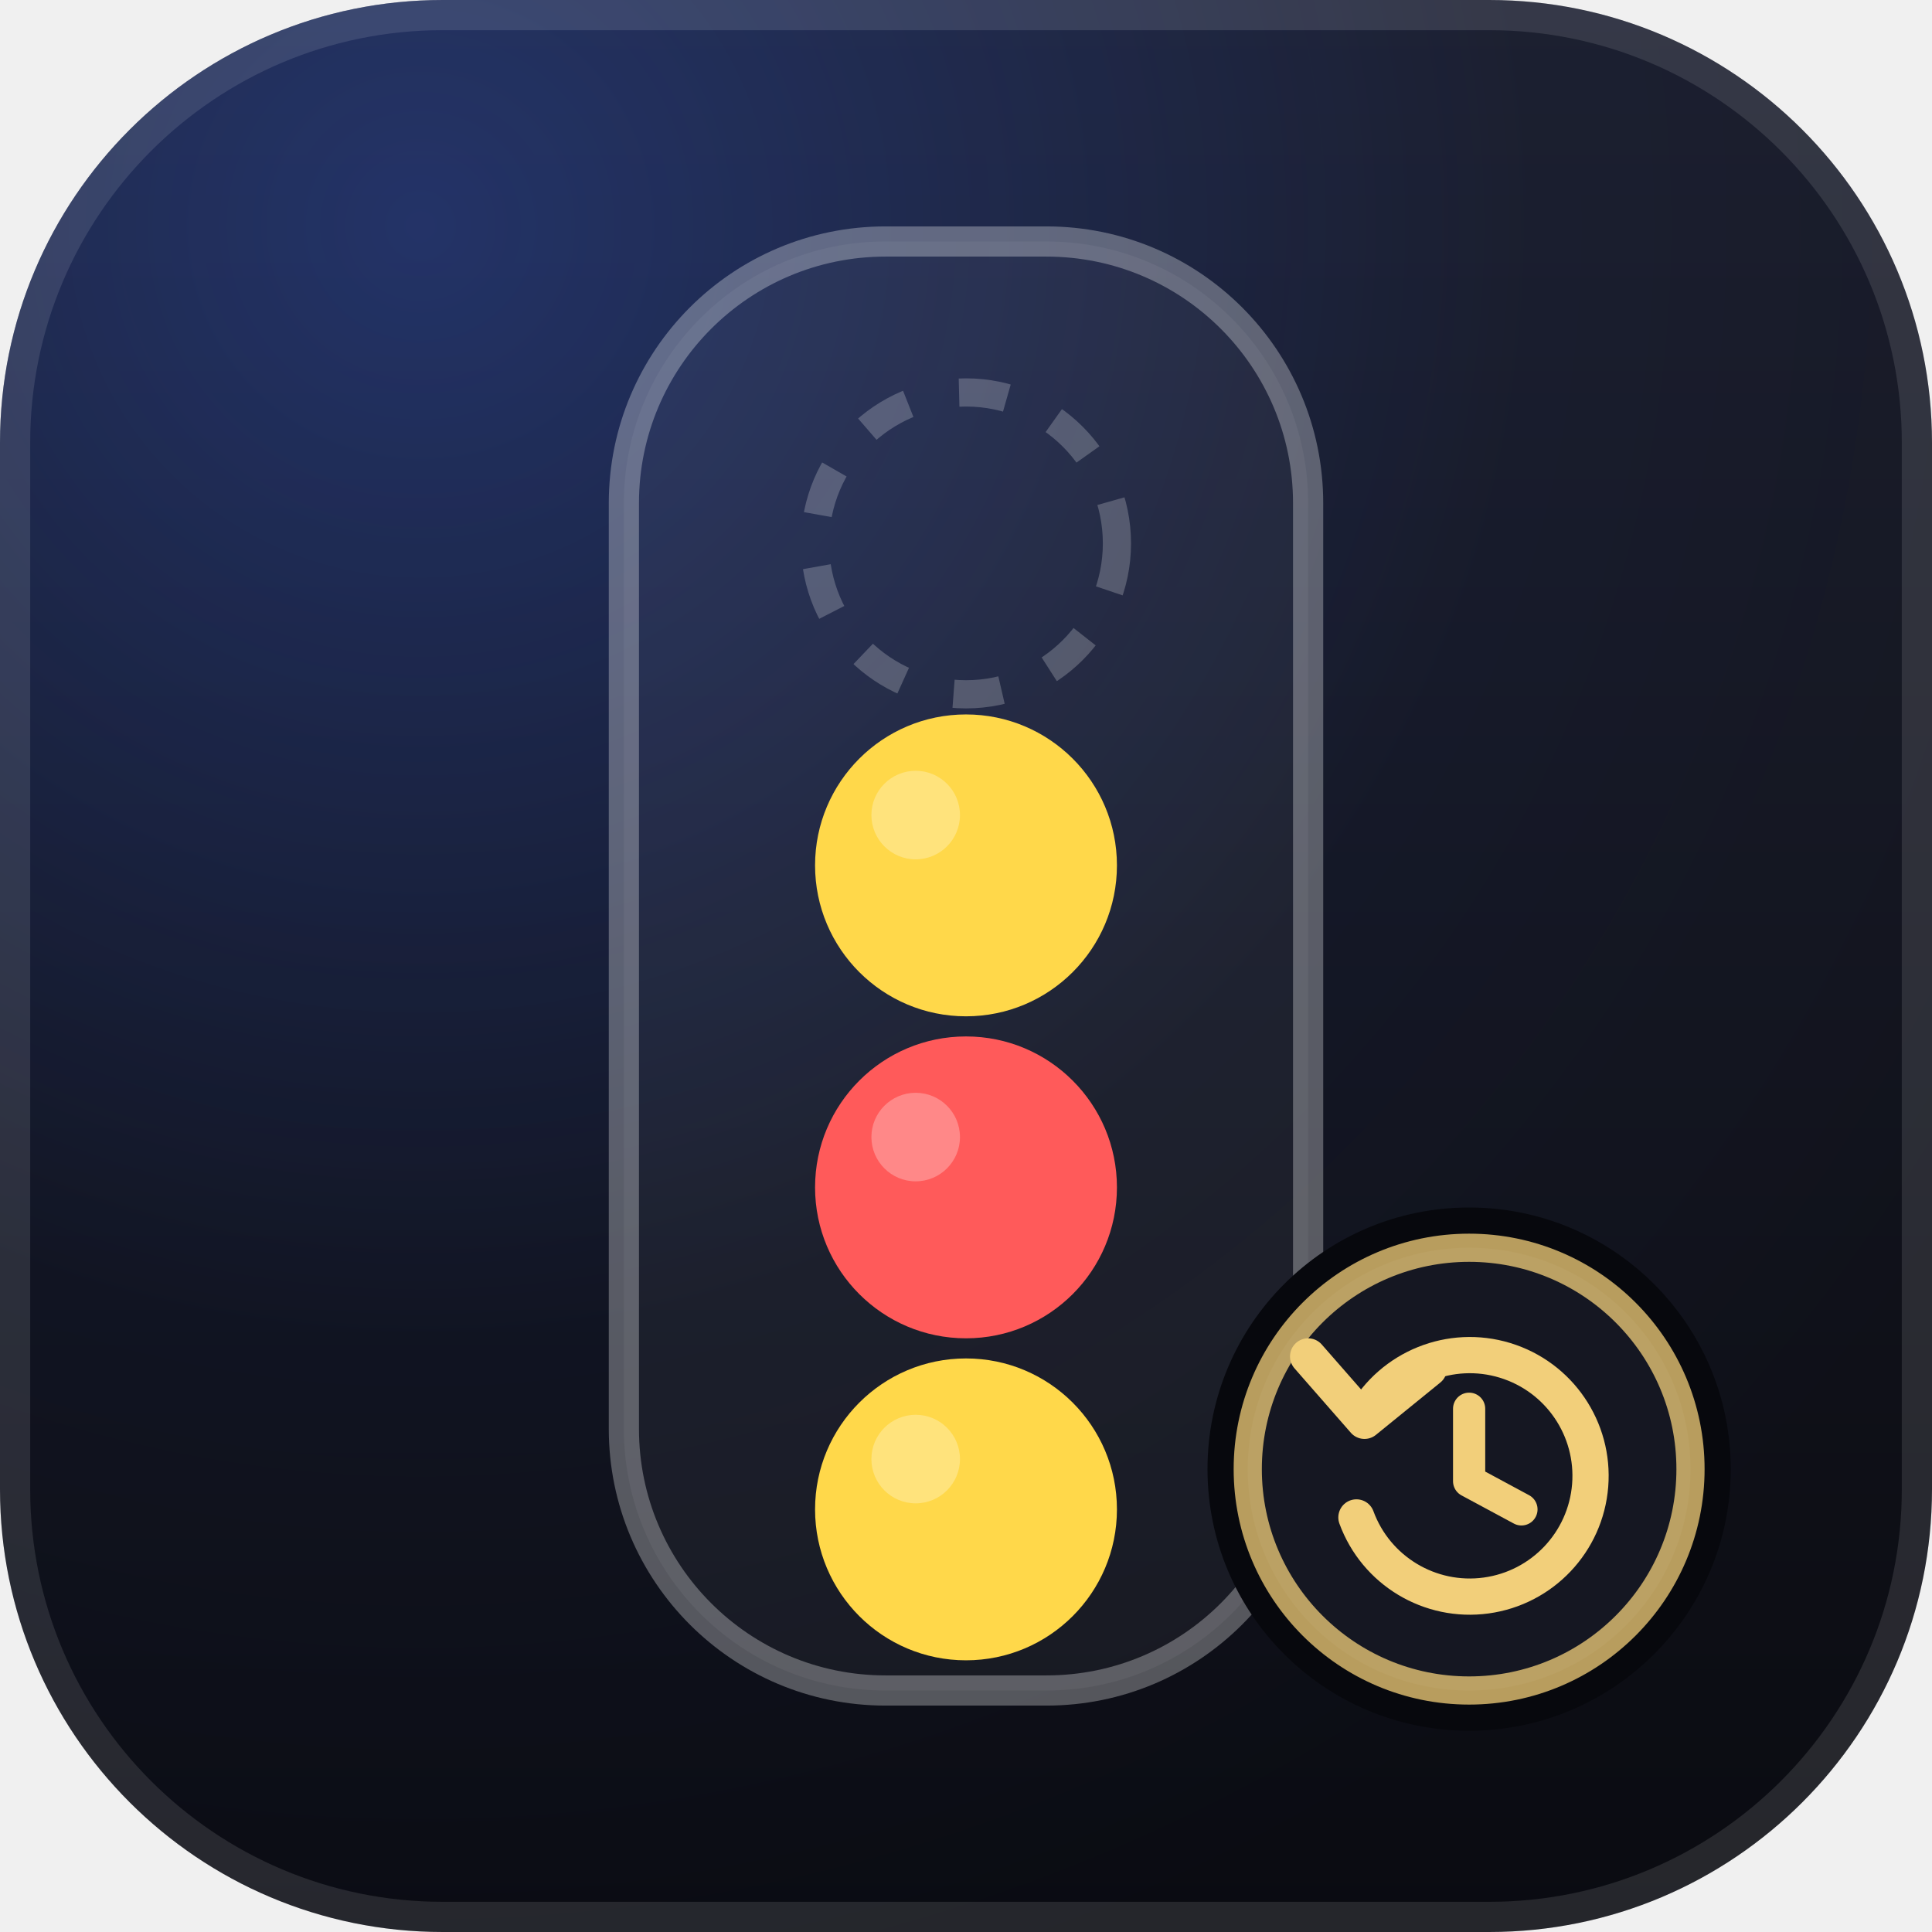
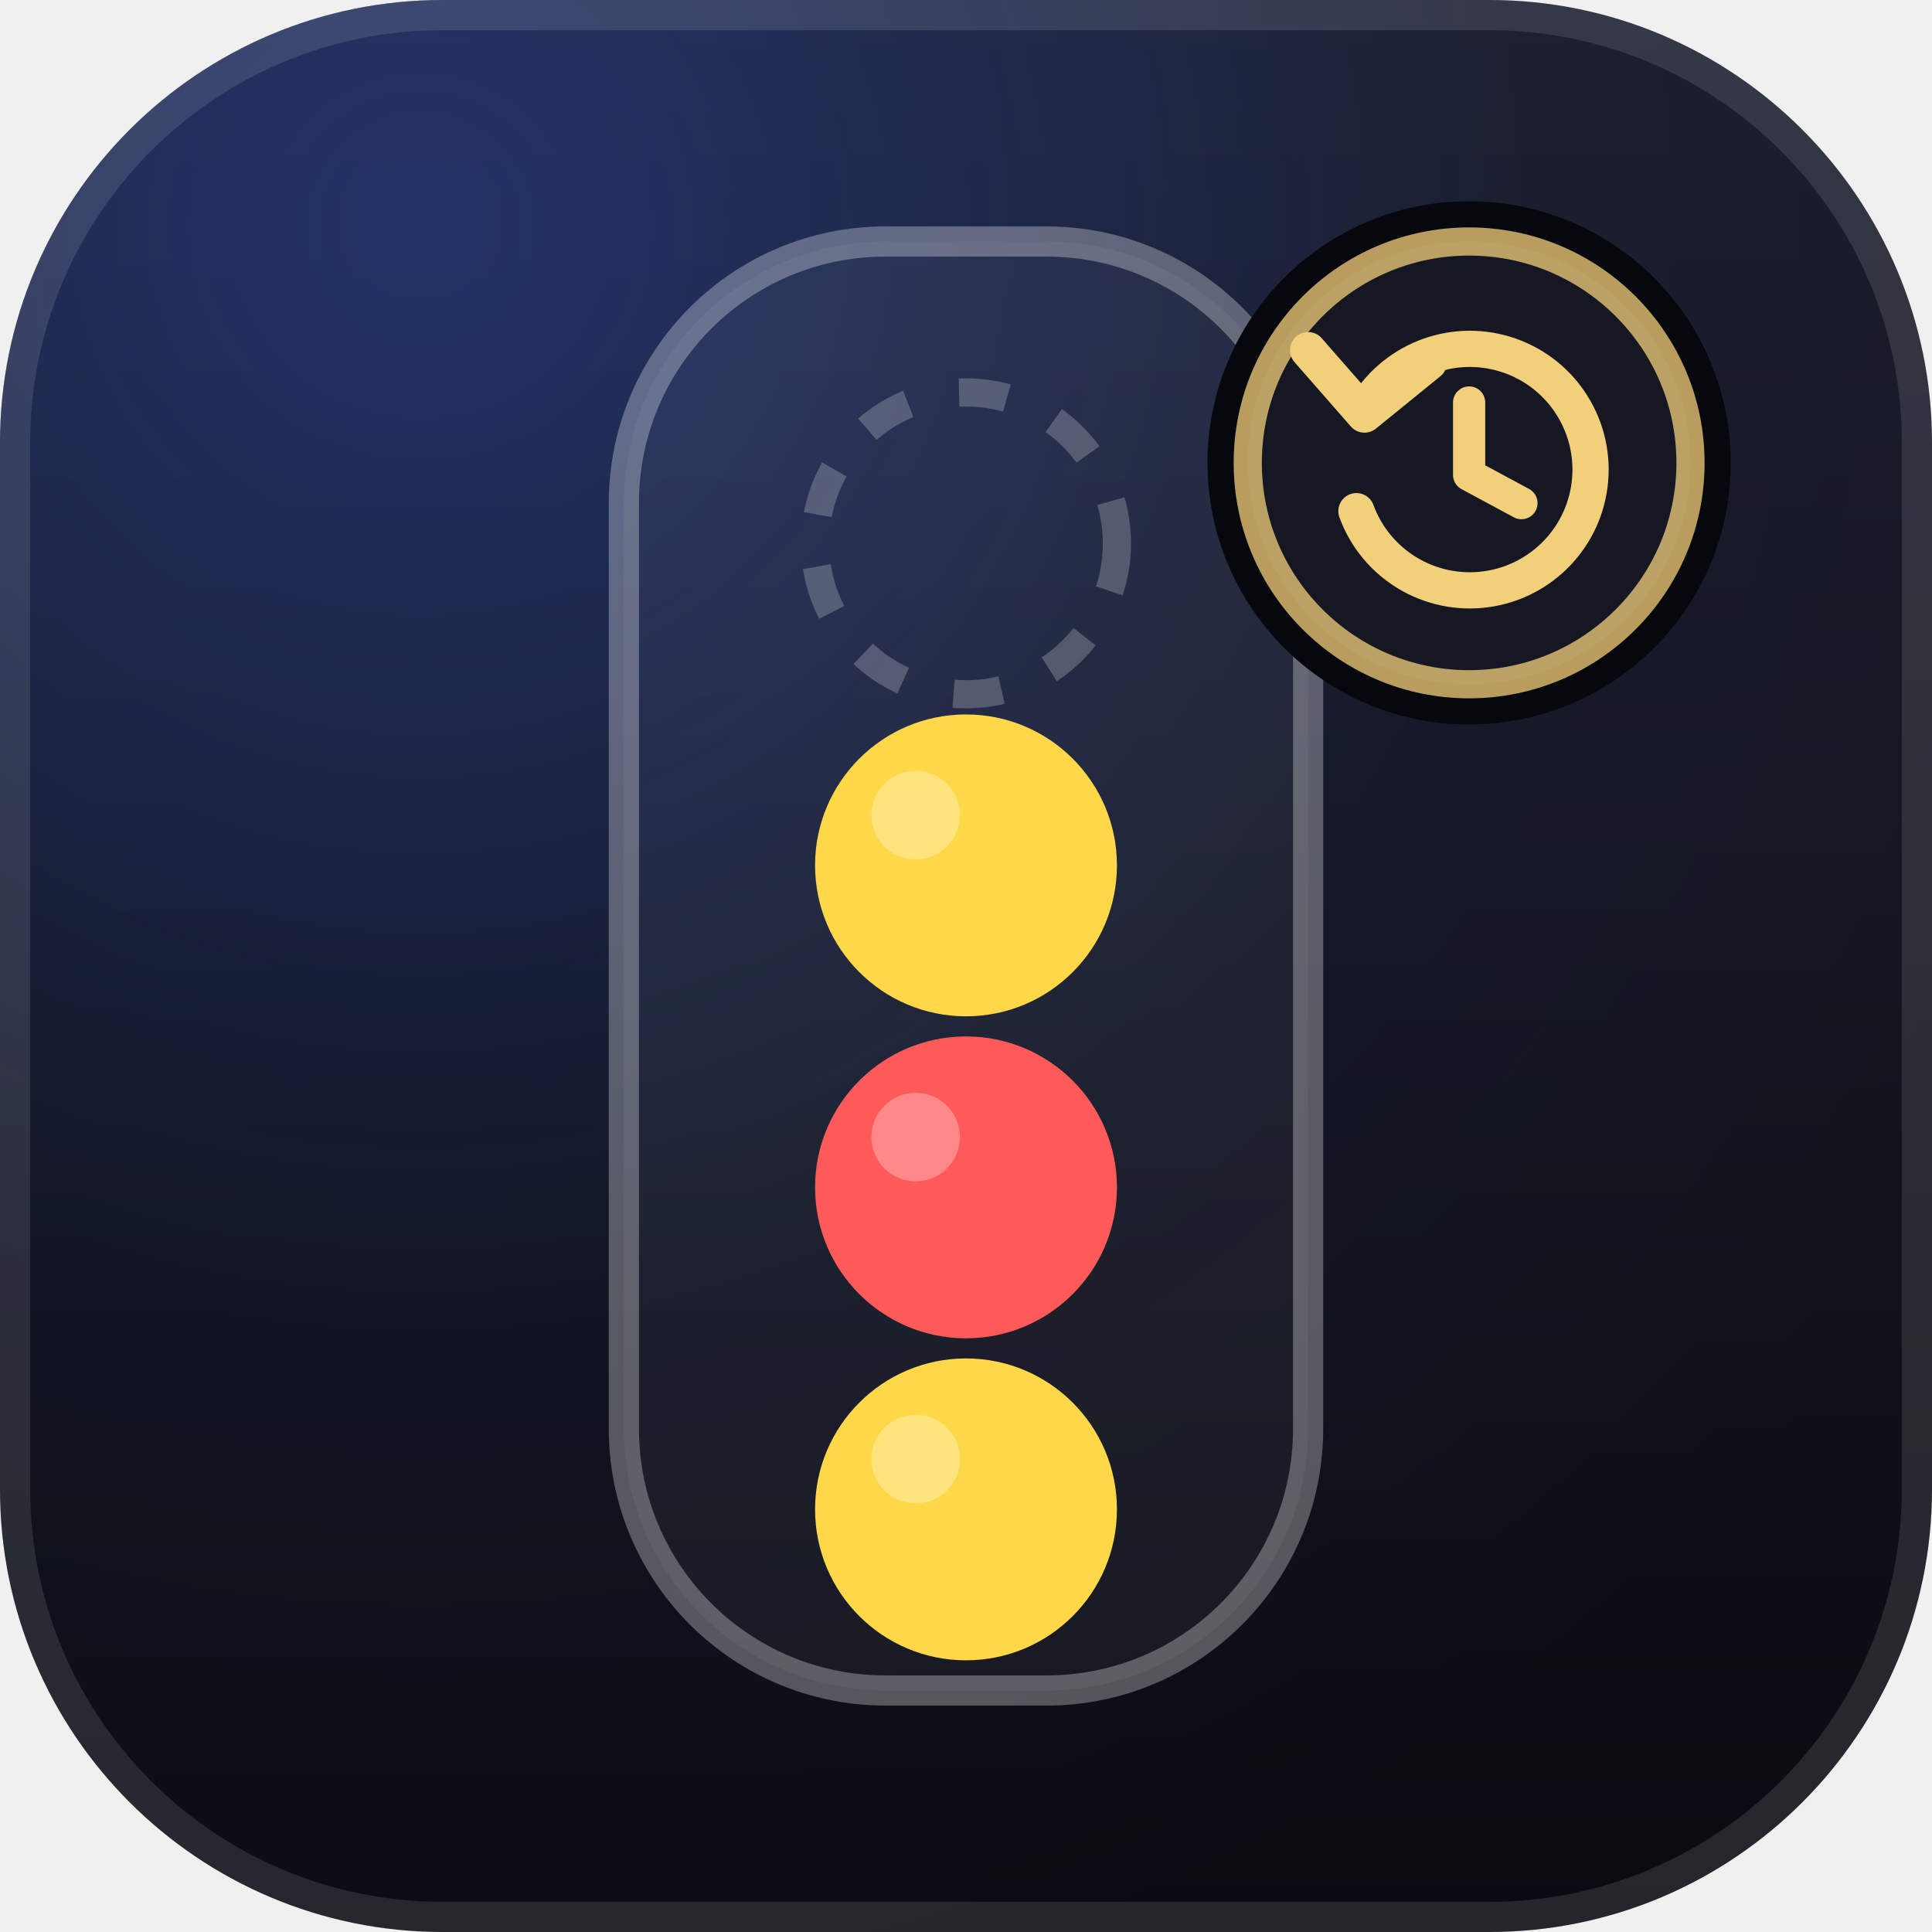
<svg xmlns="http://www.w3.org/2000/svg" viewBox="0 0 96 96" width="96" height="96">
  <defs>
    <linearGradient id="connect4v1-bg" x1="0" y1="0" x2="0" y2="1">
      <stop offset="0" stop-color="#1b1d29" />
      <stop offset="1" stop-color="#0a0b11" />
    </linearGradient>
    <radialGradient id="connect4v1-tint" cx=".22" cy=".12" r=".95">
      <stop offset="0" stop-color="#3b6cff" stop-opacity=".30" />
      <stop offset=".6" stop-color="#3b6cff" stop-opacity=".04" />
      <stop offset="1" stop-color="#3b6cff" stop-opacity="0" />
    </radialGradient>
  </defs>
  <rect width="96" height="96" rx="22" fill="url(#connect4v1-bg)" />
  <rect width="96" height="96" rx="22" fill="url(#connect4v1-tint)" />
  <rect x=".75" y=".75" width="94.5" height="94.5" rx="21.25" fill="none" stroke="#fff" stroke-opacity=".11" stroke-width="1.5" />
  <rect x="31" y="12" width="34" height="72" rx="13" fill="#fff" fill-opacity=".05" stroke="#fff" stroke-opacity=".3" stroke-width="1.5" />
  <circle cx="48" cy="27" r="7.5" fill="none" stroke="#fff" stroke-opacity=".22" stroke-width="1.4" stroke-dasharray="2.4 2.6" />
  <circle cx="48" cy="43" r="7.5" fill="#ffd84a" />
  <circle cx="48" cy="59" r="7.5" fill="#ff5a5a" />
  <circle cx="48" cy="75" r="7.5" fill="#ffd84a" />
  <g fill="#fff" fill-opacity=".28">
    <circle cx="45.5" cy="40.5" r="2.2" />
    <circle cx="45.5" cy="56.5" r="2.2" />
    <circle cx="45.5" cy="72.5" r="2.2" />
  </g>
-   <g transform="translate(73 73)">
+   <g transform="translate(73 23)">
    <circle r="13" fill="#07080d" />
    <circle r="11" fill="#151722" stroke="#f2cf7a" stroke-opacity=".75" stroke-width="1.4" />
    <path d="M-5.2 -2.6A6 6 0 1 1 -5.6 2.4" fill="none" stroke="#f2cf7a" stroke-width="1.8" stroke-linecap="round" />
    <path d="M-8 -5.6L-5.2 -2.4L-2 -5" fill="none" stroke="#f2cf7a" stroke-width="1.8" stroke-linecap="round" stroke-linejoin="round" />
    <path d="M0 -3V0.6L2.6 2" fill="none" stroke="#f2cf7a" stroke-width="1.6" stroke-linecap="round" stroke-linejoin="round" />
  </g>
</svg>
